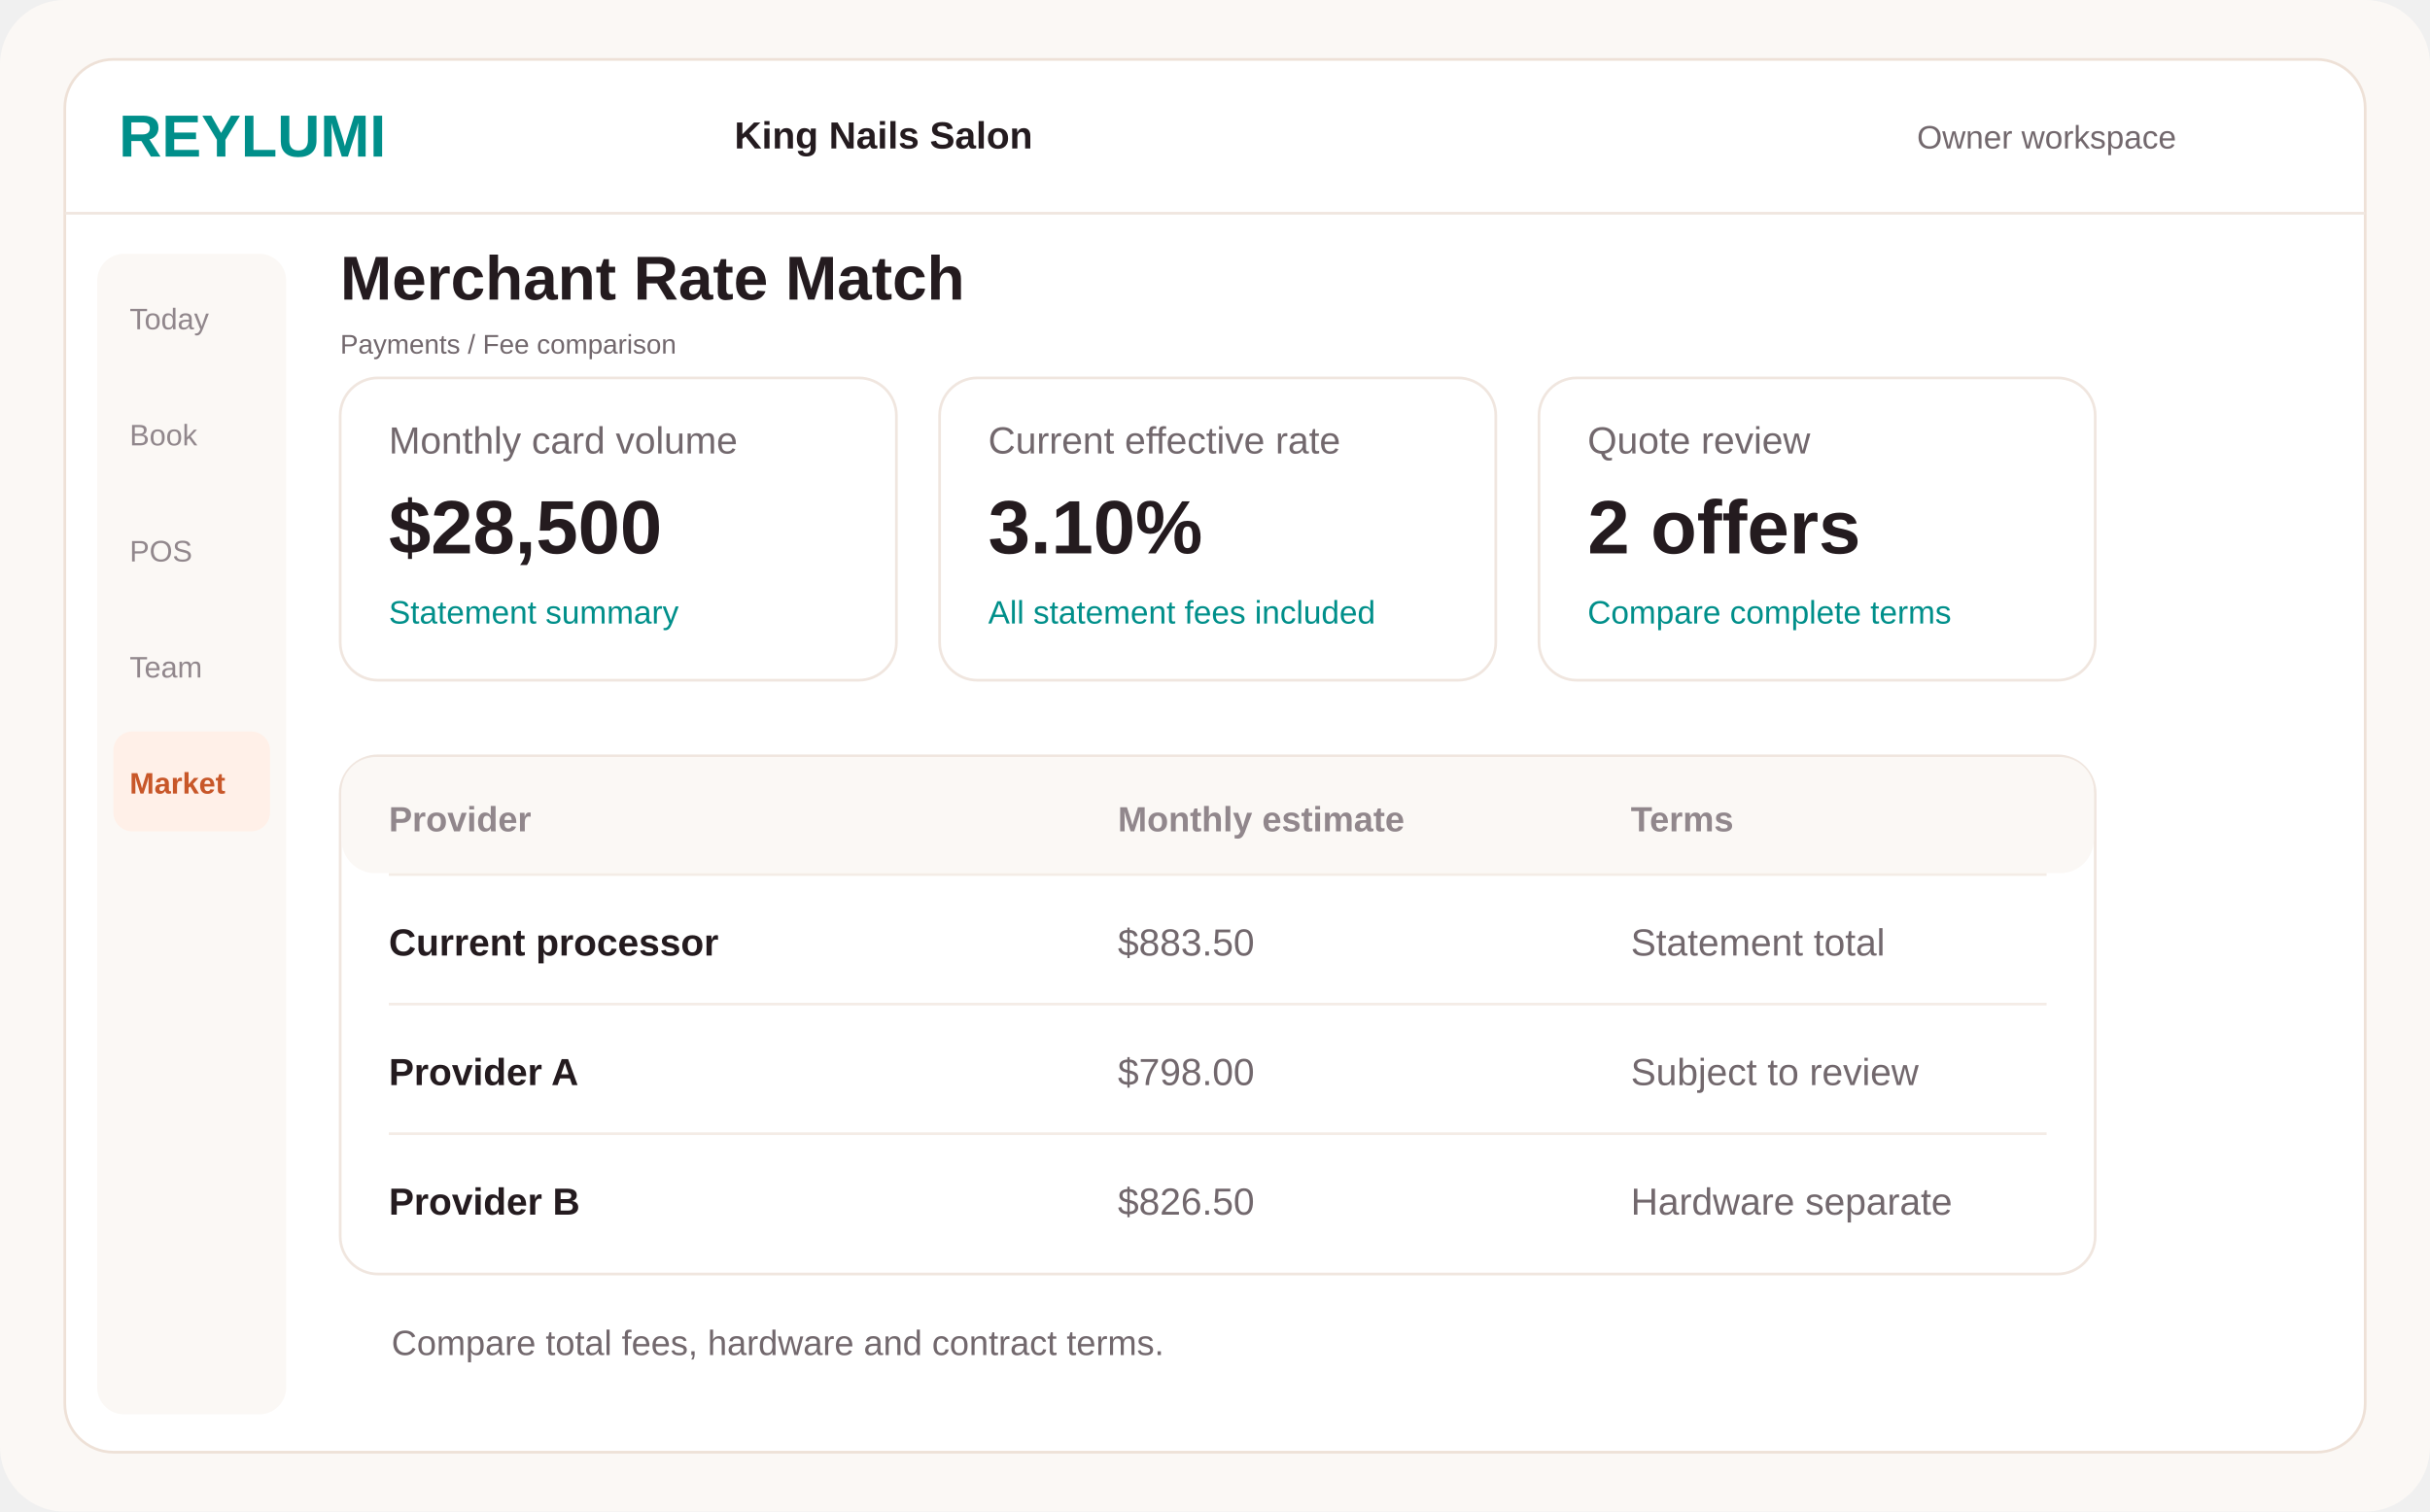
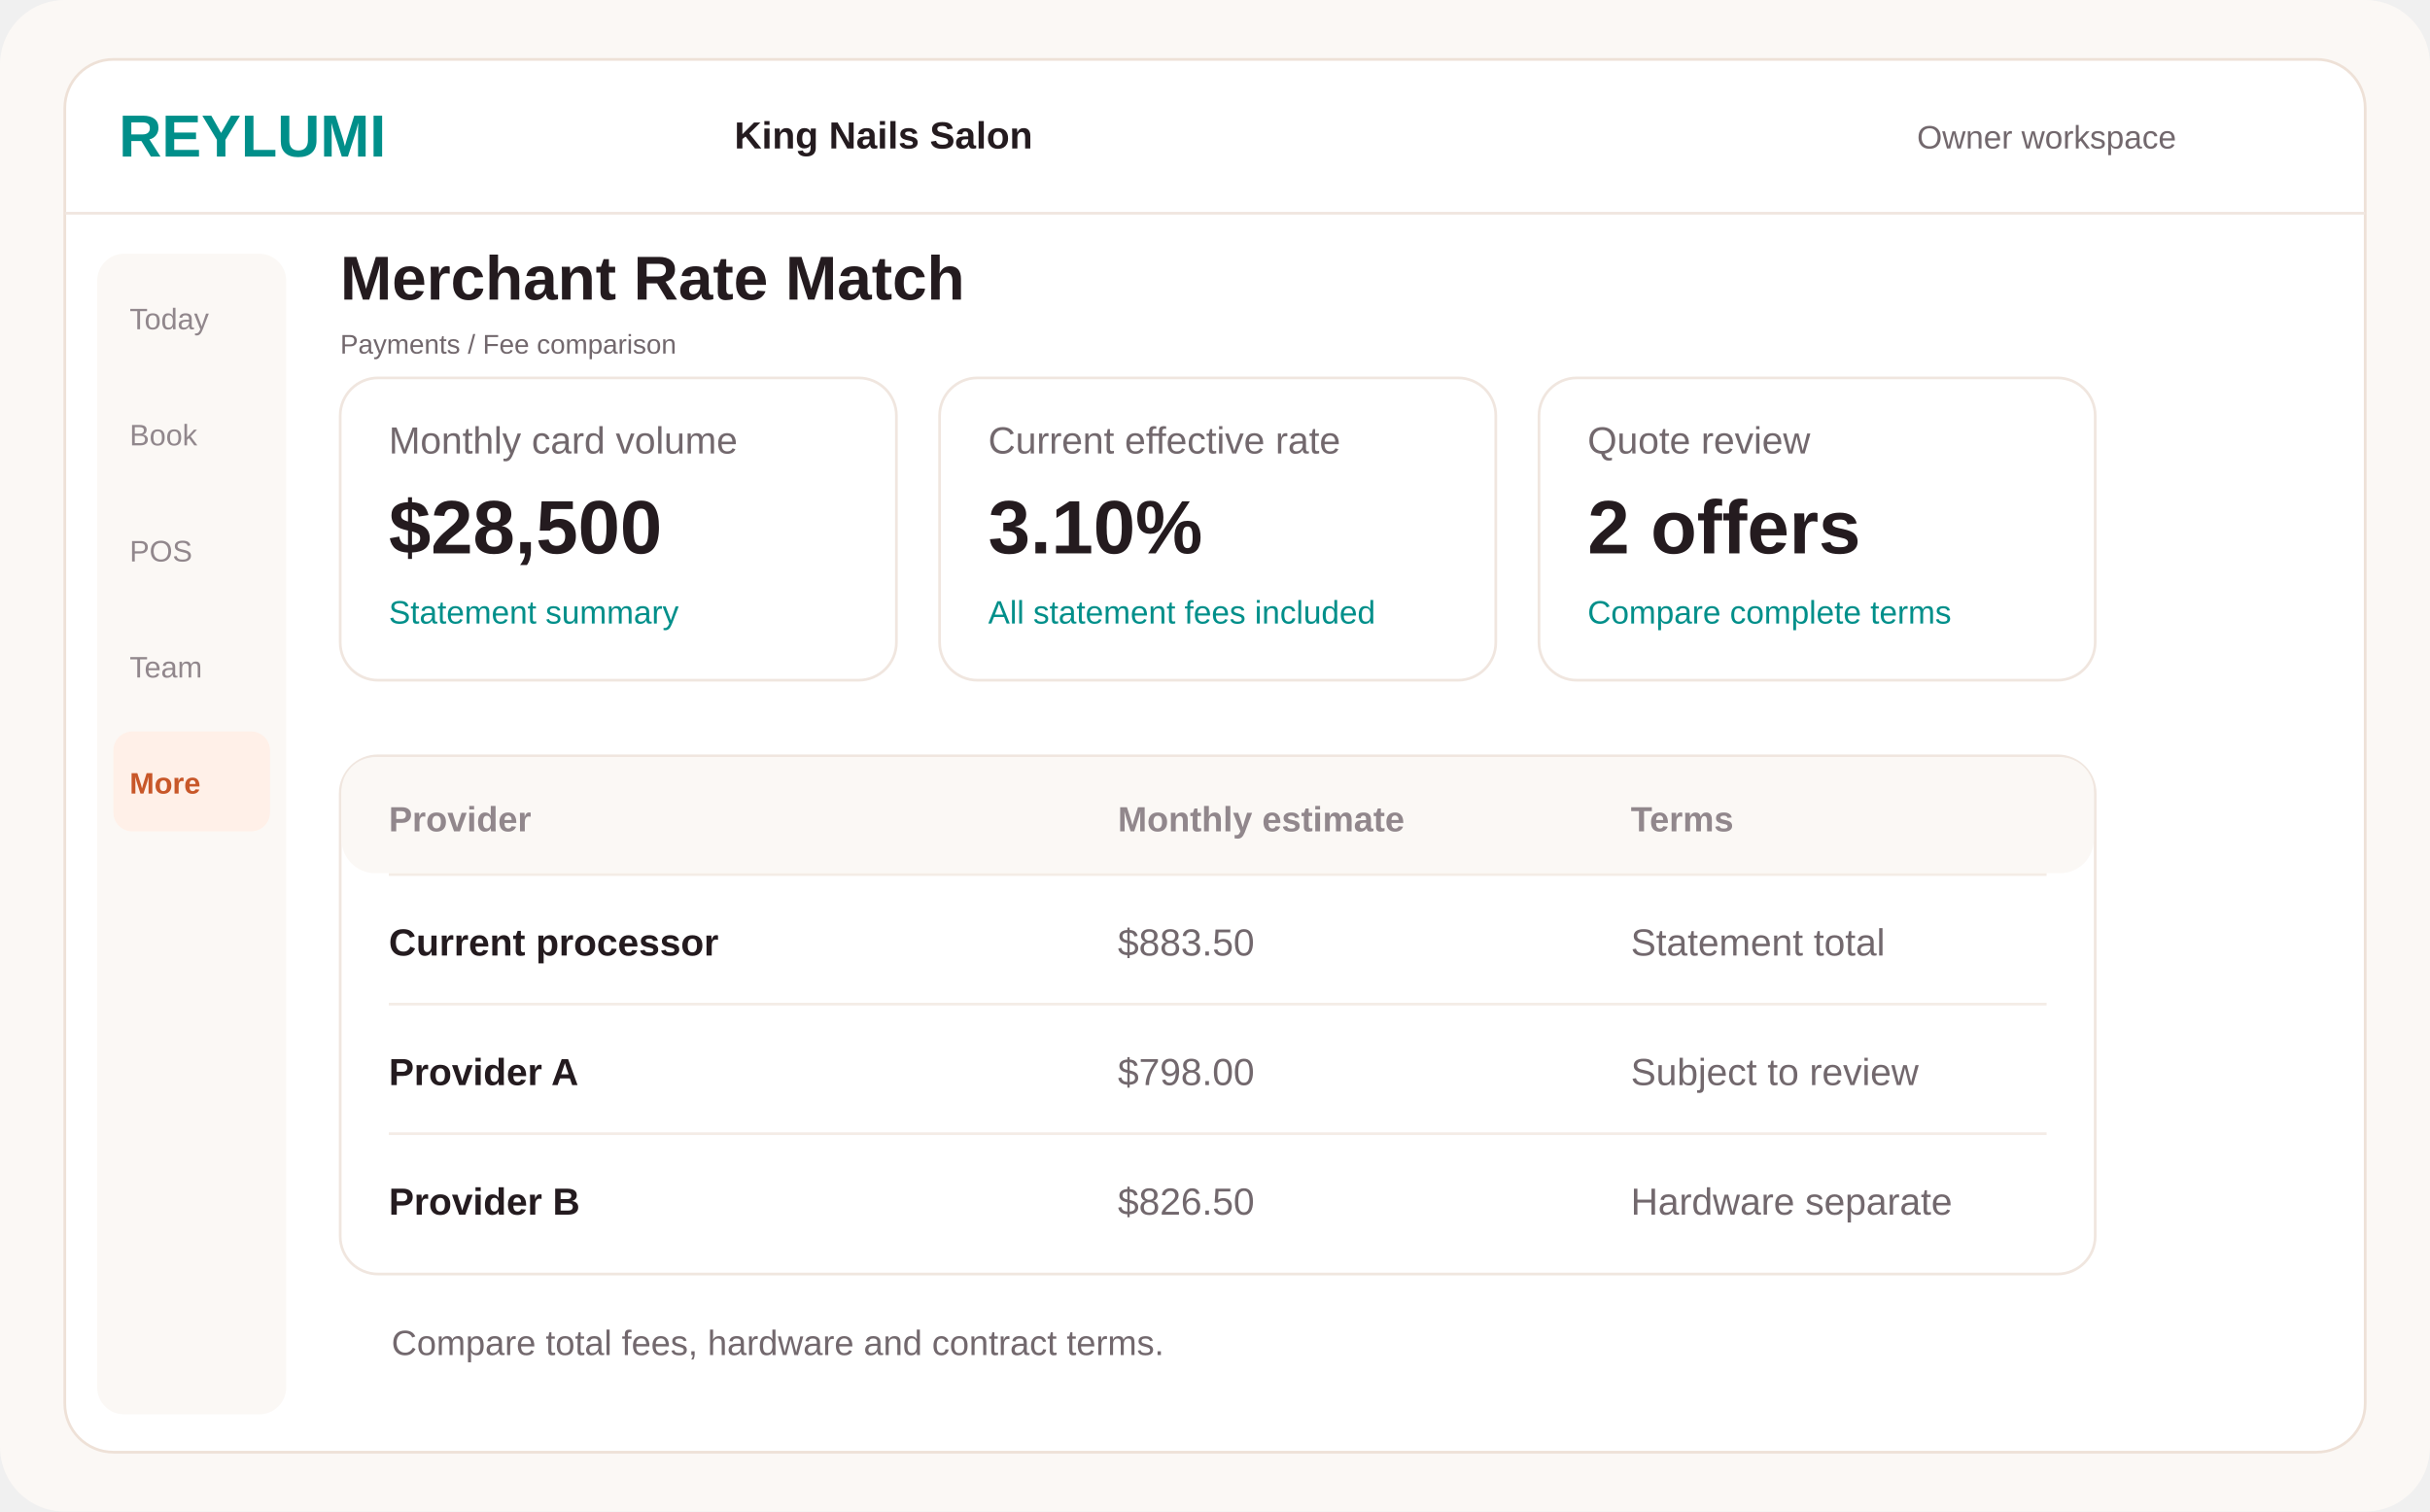
<svg xmlns="http://www.w3.org/2000/svg" width="900" height="560" viewBox="0 0 900 560">
  <g font-family="Arial,Helvetica,sans-serif">
    <rect x="0" y="0" width="900" height="560" rx="24" fill="#fbf8f5" stroke="none" />
    <rect x="24" y="22" width="852" height="516" rx="18" fill="#fff" stroke="#eee1d7" />
    <path d="M24 79h852" stroke="#f0e6df" />
    <text x="44" y="58" font-size="22" fill="#008f8a" font-weight="800">REYLUMI</text>
    <text x="272" y="55" font-size="14" fill="#241b1f" font-weight="600">King Nails Salon</text>
    <text x="710" y="55" font-size="12" fill="#72686d" font-weight="400">Owner workspace</text>
    <rect x="36" y="94" width="70" height="430" rx="10" fill="#fbf8f5" stroke="none" />
    <text x="48" y="122" font-size="11" fill="#91878c" font-weight="400">Today</text>
    <text x="48" y="165" font-size="11" fill="#91878c" font-weight="400">Book</text>
    <text x="48" y="208" font-size="11" fill="#91878c" font-weight="400">POS</text>
    <text x="48" y="251" font-size="11" fill="#91878c" font-weight="400">Team</text>
    <rect x="42" y="271" width="58" height="37" rx="7" fill="#fff0e8" stroke="none" />
-     <text x="48" y="294" font-size="11" fill="#c85729" font-weight="700">Market</text>
+     <text x="48" y="294" font-size="11" fill="#c85729" font-weight="700">More</text>
    <text x="126" y="111" font-size="23" fill="#241b1f" font-weight="750">Merchant Rate Match</text>
    <text x="126" y="131" font-size="10" fill="#72686d" font-weight="400">Payments / Fee comparison</text>
    <rect x="126" y="140" width="206" height="112" rx="14" fill="#fff" stroke="#f0e6df" />
    <text x="144" y="168" font-size="14" fill="#72686d" font-weight="400">Monthly card volume</text>
    <text x="144" y="205" font-size="28" fill="#241b1f" font-weight="700">$28,500</text>
    <text x="144" y="231" font-size="12" fill="#008f8a" font-weight="400">Statement summary</text>
    <rect x="348" y="140" width="206" height="112" rx="14" fill="#fff" stroke="#f0e6df" />
    <text x="366" y="168" font-size="14" fill="#72686d" font-weight="400">Current effective rate</text>
    <text x="366" y="205" font-size="28" fill="#241b1f" font-weight="700">3.10%</text>
    <text x="366" y="231" font-size="12" fill="#008f8a" font-weight="400">All statement fees included</text>
    <rect x="570" y="140" width="206" height="112" rx="14" fill="#fff" stroke="#f0e6df" />
    <text x="588" y="168" font-size="14" fill="#72686d" font-weight="400">Quote review</text>
    <text x="588" y="205" font-size="28" fill="#241b1f" font-weight="700">2 offers</text>
    <text x="588" y="231" font-size="12" fill="#008f8a" font-weight="400">Compare complete terms</text>
    <rect x="126" y="280" width="650" height="192" rx="14" fill="#fff" stroke="#f0e6df" />
    <rect x="127" y="281" width="648" height="42" rx="12" fill="#fbf8f5" stroke="#fbf8f5" />
    <text x="144" y="308" font-size="13" fill="#91878c" font-weight="600">Provider</text>
    <text x="414" y="308" font-size="13" fill="#91878c" font-weight="600">Monthly estimate</text>
    <text x="604" y="308" font-size="13" fill="#91878c" font-weight="600">Terms</text>
    <path d="M144 324h614" stroke="#f4ece6" />
    <text x="144" y="354" font-size="14" fill="#241b1f" font-weight="600">Current processor</text>
    <text x="414" y="354" font-size="14" fill="#72686d" font-weight="400">$883.50</text>
    <text x="604" y="354" font-size="14" fill="#72686d" font-weight="400">Statement total</text>
    <path d="M144 372h614" stroke="#f4ece6" />
    <text x="144" y="402" font-size="14" fill="#241b1f" font-weight="600">Provider A</text>
    <text x="414" y="402" font-size="14" fill="#72686d" font-weight="400">$798.00</text>
    <text x="604" y="402" font-size="14" fill="#72686d" font-weight="400">Subject to review</text>
    <path d="M144 420h614" stroke="#f4ece6" />
    <text x="144" y="450" font-size="14" fill="#241b1f" font-weight="600">Provider B</text>
    <text x="414" y="450" font-size="14" fill="#72686d" font-weight="400">$826.50</text>
    <text x="604" y="450" font-size="14" fill="#72686d" font-weight="400">Hardware separate</text>
    <text x="145" y="502" font-size="13" fill="#72686d" font-weight="400">Compare total fees, hardware and contract terms.</text>
  </g>
</svg>
